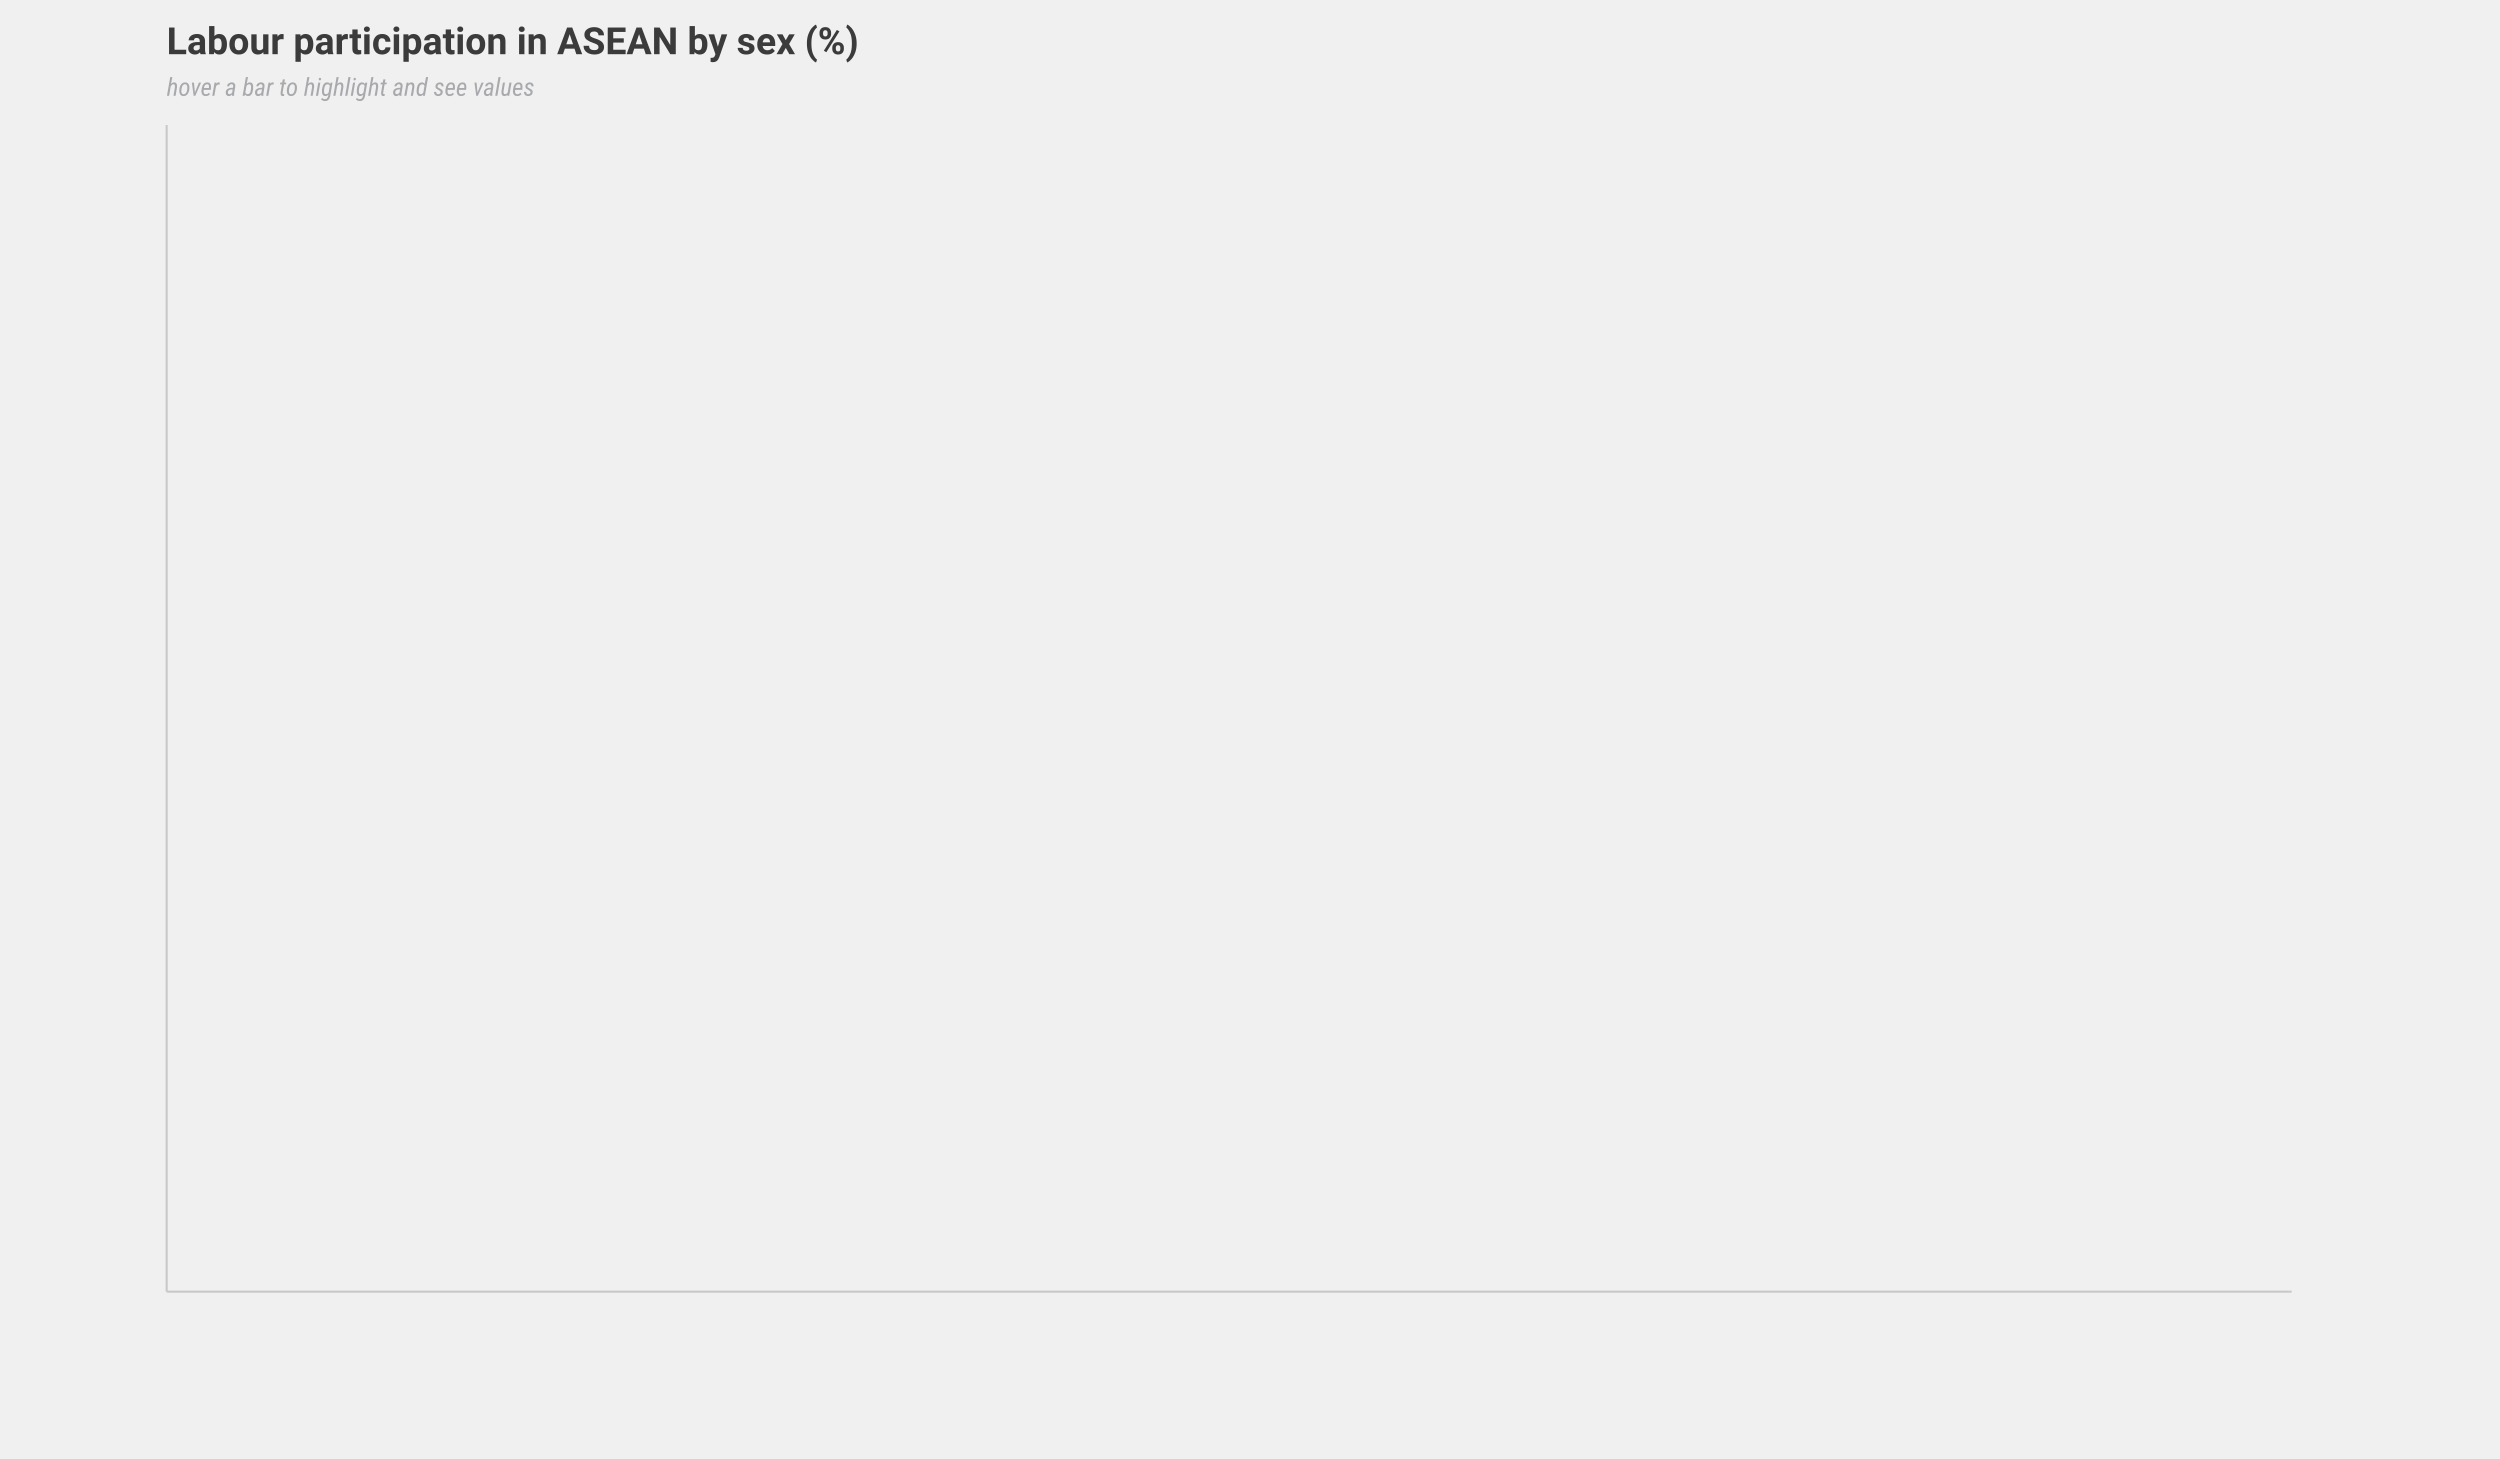
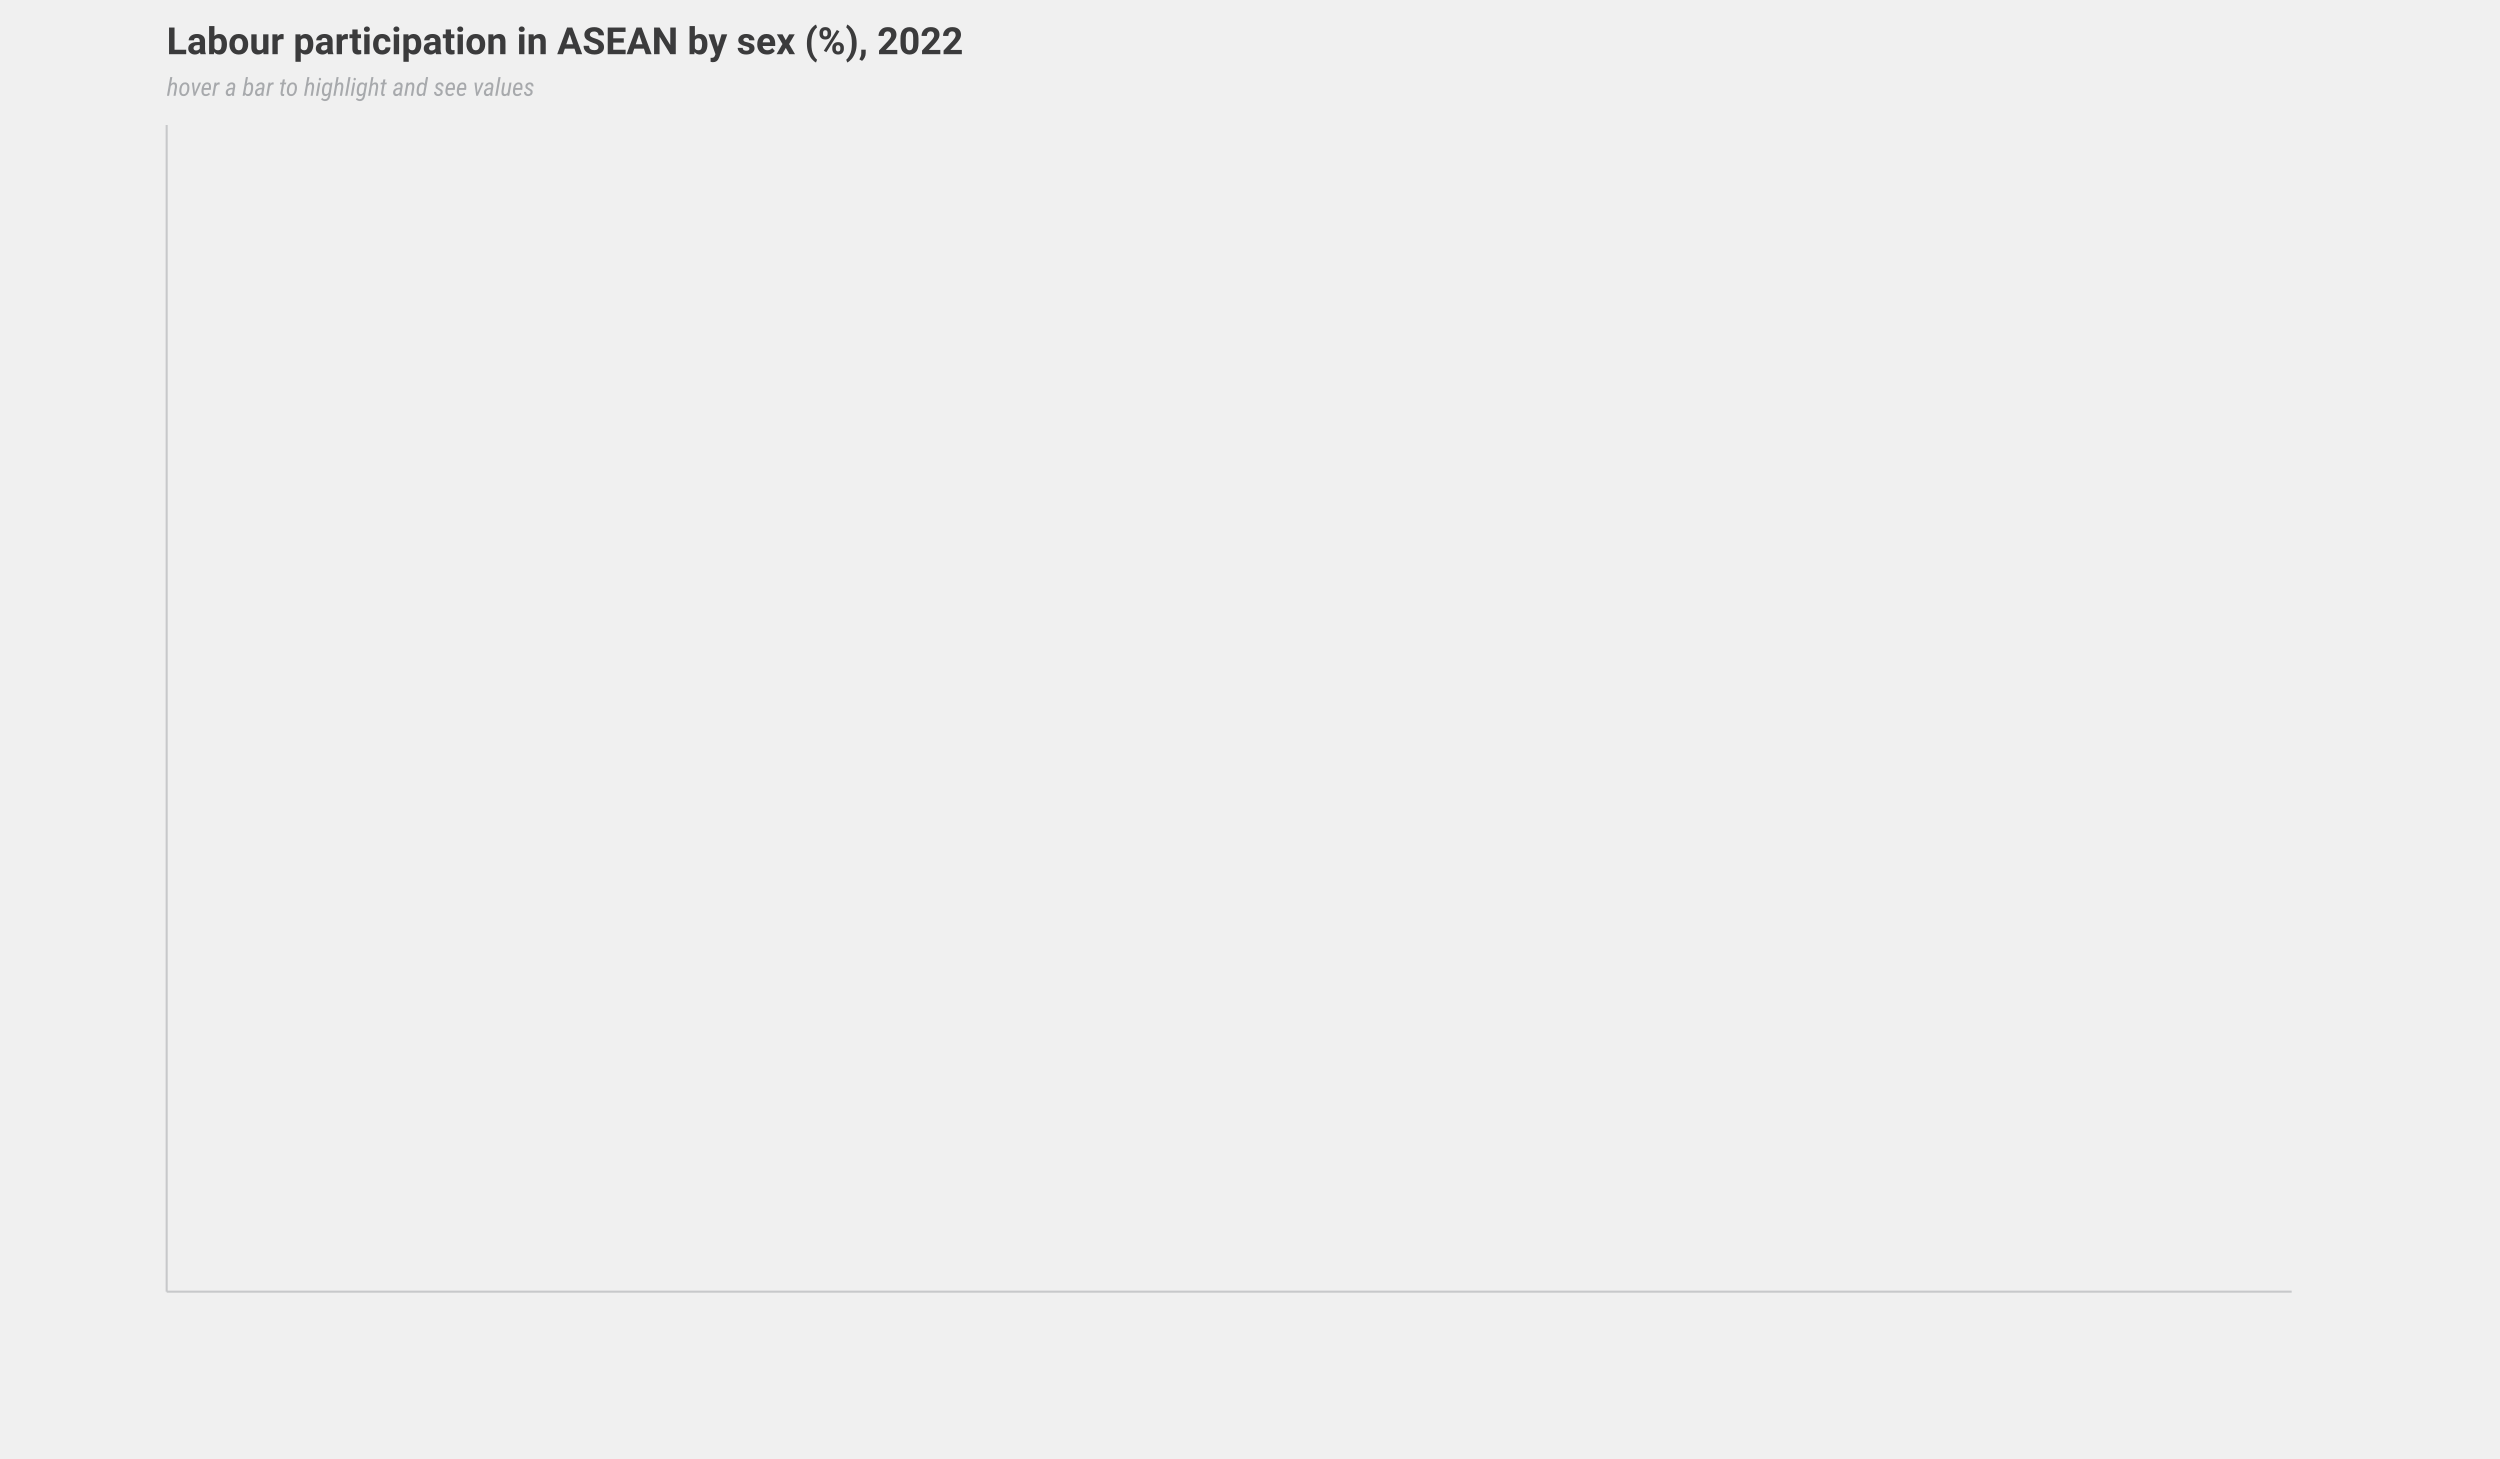
- <svg xmlns="http://www.w3.org/2000/svg" width="100%" height="100%" viewBox="0 0 1200 700" role="img" aria-label="Labour participation in ASEAN by sex (%)">
+ <svg xmlns="http://www.w3.org/2000/svg" width="100%" height="100%" viewBox="0 0 1200 700" role="img" aria-label="Labour participation in ASEAN by sex (%), 2022">
  <style>
    text{font-family:'Roboto Condensed',Roboto,Arial,Helvetica,sans-serif; font-size:12px; fill:#a7a9ac;}
    #maintitle{font-size:18px; fill:#3b3b3c; font-family:Roboto,Arial,Helvetica,sans-serif;}
    .axis{stroke:#c7c8ca; stroke-width:1;}
    .grid{stroke:#ededee; stroke-width:0.5;}
    .bar{opacity:0.9; transition:opacity 120ms;}
    .bar.dim{opacity:0.12;}
    .bar.highlight{opacity:1;}
    .legend-text{font-size:11px; font-style:italic; fill:#6d6e71;}
    .tooltip-rect{fill:#fff; stroke:#333; stroke-width:0.8; rx:4; ry:4; opacity:0.95;}
    .tooltip-text{font-size:16px; font-weight:700; fill:#3b3b3c; font-family:Roboto,Arial,Helvetica,sans-serif;}
    .value-text{font-size:14px; fill:#6d6e71;}
    #yaxis-label{font-weight:700; fill:#3b3b3c;}
  </style>
-   <text x="80" y="26" font-weight="700" id="maintitle">Labour participation in ASEAN by sex (%)</text>
+   <text x="80" y="26" font-weight="700" id="maintitle">Labour participation in ASEAN by sex (%), 2022</text>
  <text x="80" y="46" style="font-style:italic;">hover a bar to highlight and see values</text>
  <g id="plot" transform="translate(0,0)">
    <line x1="80" y1="620" x2="1100" y2="620" class="axis" />
    <line x1="80" y1="60" x2="80" y2="620" class="axis" />
  </g>
  <g id="legend" transform="translate(1120,60)" />
  <g id="tooltip" visibility="hidden">
    <rect id="tt-rect" x="0" y="0" width="148" height="44" class="tooltip-rect" />
    <text id="tt-name" x="8" y="18" class="tooltip-text">Country</text>
    <text id="tt-value" x="8" y="36" class="value-text">Value</text>
  </g>
</svg>
